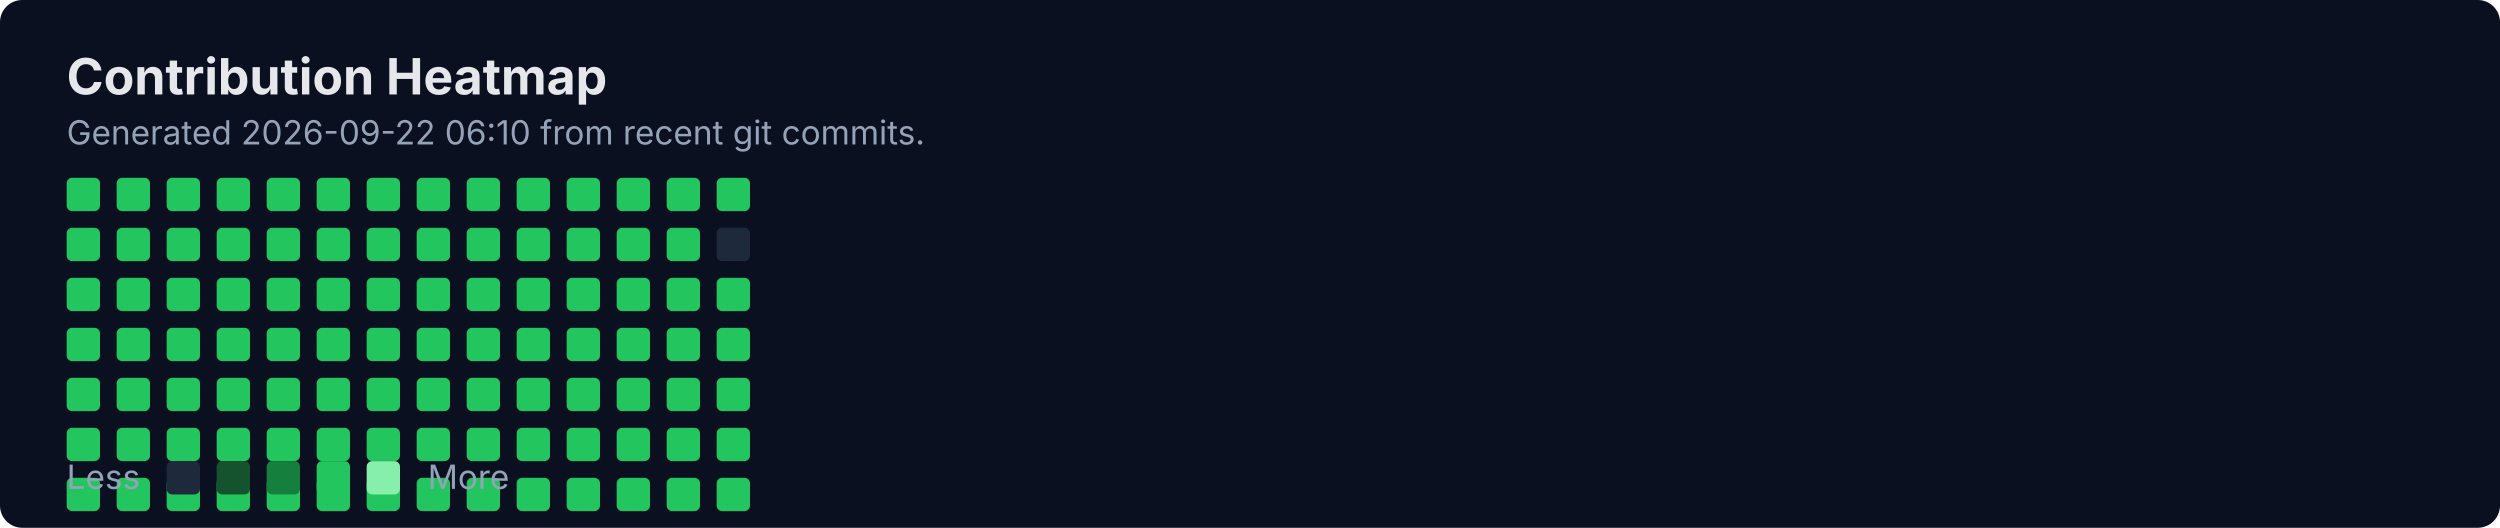
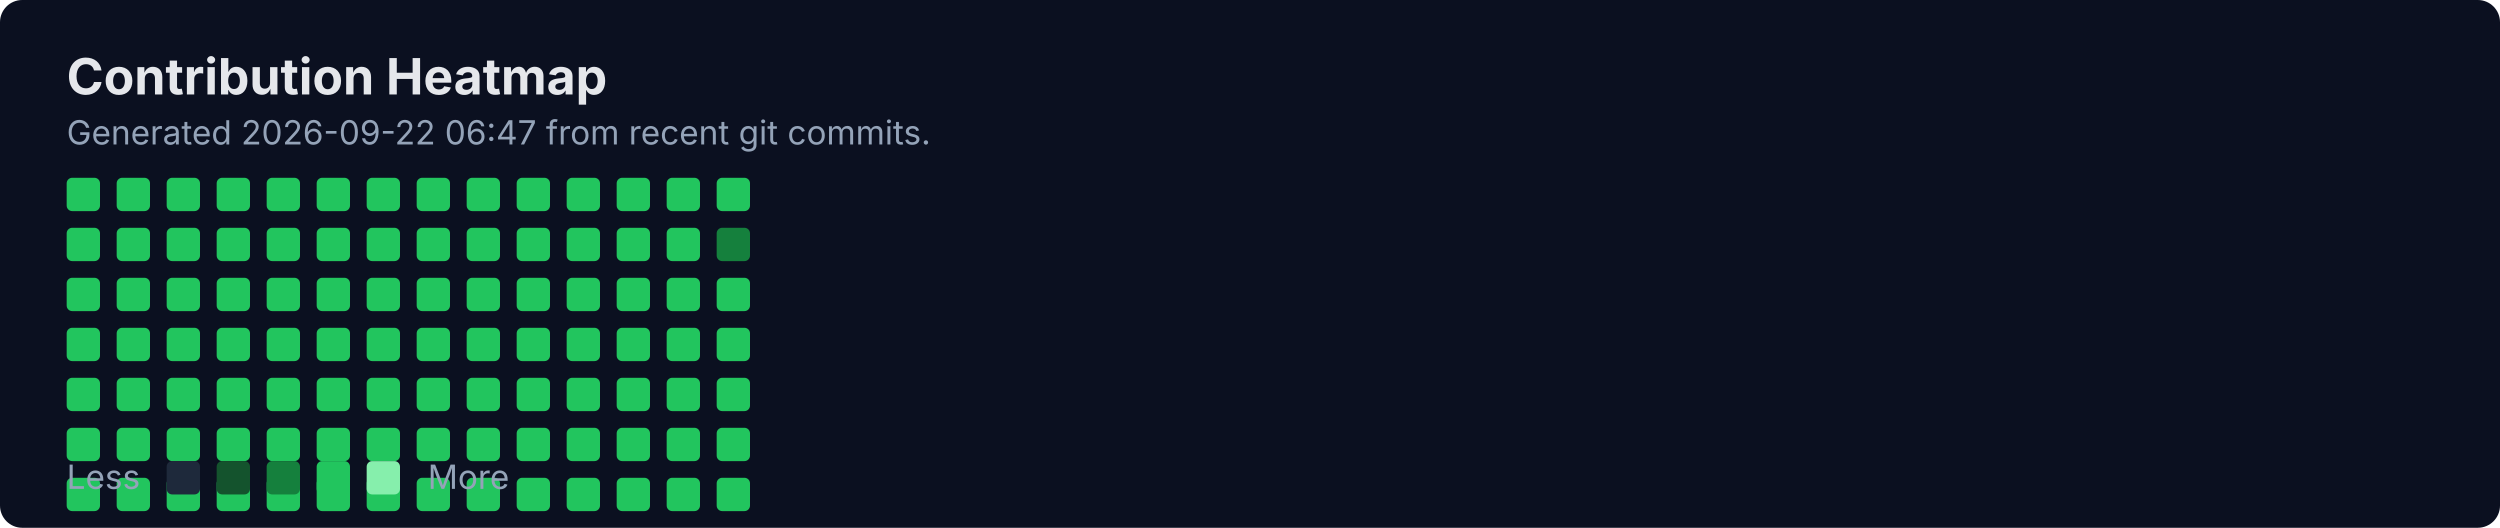
<svg xmlns="http://www.w3.org/2000/svg" width="900" height="190" viewBox="0 0 900 190" fill="none" role="img" aria-labelledby="title">
  <rect width="900" height="190" rx="8" fill="#0B1020" />
  <text x="24" y="34" fill="#E5E7EB" font-family="Inter, Segoe UI, Arial" font-size="18" font-weight="700">Contribution Heatmap</text>
-   <text x="24" y="52" fill="#94A3B8" font-family="Inter, Segoe UI, Arial" font-size="12">Generated 2026-09-22 06:10 from recent git commits.</text>
+   <text x="24" y="52" fill="#94A3B8" font-family="Inter, Segoe UI, Arial" font-size="12">Generated 2026-09-22 06:47 from recent git commits.</text>
  <rect x="24" y="100" width="12" height="12" rx="2" fill="#22C55E" />
  <rect x="24" y="118" width="12" height="12" rx="2" fill="#22C55E" />
  <rect x="24" y="136" width="12" height="12" rx="2" fill="#22C55E" />
  <rect x="24" y="154" width="12" height="12" rx="2" fill="#22C55E" />
  <rect x="24" y="172" width="12" height="12" rx="2" fill="#22C55E" />
  <rect x="24" y="64" width="12" height="12" rx="2" fill="#22C55E" />
  <rect x="24" y="82" width="12" height="12" rx="2" fill="#22C55E" />
  <rect x="42" y="100" width="12" height="12" rx="2" fill="#22C55E" />
  <rect x="42" y="118" width="12" height="12" rx="2" fill="#22C55E" />
  <rect x="42" y="136" width="12" height="12" rx="2" fill="#22C55E" />
  <rect x="42" y="154" width="12" height="12" rx="2" fill="#22C55E" />
  <rect x="42" y="172" width="12" height="12" rx="2" fill="#22C55E" />
  <rect x="42" y="64" width="12" height="12" rx="2" fill="#22C55E" />
  <rect x="42" y="82" width="12" height="12" rx="2" fill="#22C55E" />
  <rect x="60" y="100" width="12" height="12" rx="2" fill="#22C55E" />
  <rect x="60" y="118" width="12" height="12" rx="2" fill="#22C55E" />
  <rect x="60" y="136" width="12" height="12" rx="2" fill="#22C55E" />
  <rect x="60" y="154" width="12" height="12" rx="2" fill="#22C55E" />
  <rect x="60" y="172" width="12" height="12" rx="2" fill="#22C55E" />
  <rect x="60" y="64" width="12" height="12" rx="2" fill="#22C55E" />
  <rect x="60" y="82" width="12" height="12" rx="2" fill="#22C55E" />
  <rect x="78" y="100" width="12" height="12" rx="2" fill="#22C55E" />
  <rect x="78" y="118" width="12" height="12" rx="2" fill="#22C55E" />
  <rect x="78" y="136" width="12" height="12" rx="2" fill="#22C55E" />
  <rect x="78" y="154" width="12" height="12" rx="2" fill="#22C55E" />
  <rect x="78" y="172" width="12" height="12" rx="2" fill="#22C55E" />
  <rect x="78" y="64" width="12" height="12" rx="2" fill="#22C55E" />
  <rect x="78" y="82" width="12" height="12" rx="2" fill="#22C55E" />
  <rect x="96" y="100" width="12" height="12" rx="2" fill="#22C55E" />
  <rect x="96" y="118" width="12" height="12" rx="2" fill="#22C55E" />
  <rect x="96" y="136" width="12" height="12" rx="2" fill="#22C55E" />
  <rect x="96" y="154" width="12" height="12" rx="2" fill="#22C55E" />
  <rect x="96" y="172" width="12" height="12" rx="2" fill="#22C55E" />
  <rect x="96" y="64" width="12" height="12" rx="2" fill="#22C55E" />
  <rect x="96" y="82" width="12" height="12" rx="2" fill="#22C55E" />
  <rect x="114" y="100" width="12" height="12" rx="2" fill="#22C55E" />
  <rect x="114" y="118" width="12" height="12" rx="2" fill="#22C55E" />
  <rect x="114" y="136" width="12" height="12" rx="2" fill="#22C55E" />
  <rect x="114" y="154" width="12" height="12" rx="2" fill="#22C55E" />
  <rect x="114" y="172" width="12" height="12" rx="2" fill="#22C55E" />
  <rect x="114" y="64" width="12" height="12" rx="2" fill="#22C55E" />
  <rect x="114" y="82" width="12" height="12" rx="2" fill="#22C55E" />
  <rect x="132" y="100" width="12" height="12" rx="2" fill="#22C55E" />
  <rect x="132" y="118" width="12" height="12" rx="2" fill="#22C55E" />
  <rect x="132" y="136" width="12" height="12" rx="2" fill="#22C55E" />
  <rect x="132" y="154" width="12" height="12" rx="2" fill="#22C55E" />
  <rect x="132" y="172" width="12" height="12" rx="2" fill="#22C55E" />
  <rect x="132" y="64" width="12" height="12" rx="2" fill="#22C55E" />
  <rect x="132" y="82" width="12" height="12" rx="2" fill="#22C55E" />
  <rect x="150" y="100" width="12" height="12" rx="2" fill="#22C55E" />
  <rect x="150" y="118" width="12" height="12" rx="2" fill="#22C55E" />
  <rect x="150" y="136" width="12" height="12" rx="2" fill="#22C55E" />
  <rect x="150" y="154" width="12" height="12" rx="2" fill="#22C55E" />
  <rect x="150" y="172" width="12" height="12" rx="2" fill="#22C55E" />
  <rect x="150" y="64" width="12" height="12" rx="2" fill="#22C55E" />
  <rect x="150" y="82" width="12" height="12" rx="2" fill="#22C55E" />
  <rect x="168" y="100" width="12" height="12" rx="2" fill="#22C55E" />
  <rect x="168" y="118" width="12" height="12" rx="2" fill="#22C55E" />
  <rect x="168" y="136" width="12" height="12" rx="2" fill="#22C55E" />
  <rect x="168" y="154" width="12" height="12" rx="2" fill="#22C55E" />
  <rect x="168" y="172" width="12" height="12" rx="2" fill="#22C55E" />
  <rect x="168" y="64" width="12" height="12" rx="2" fill="#22C55E" />
  <rect x="168" y="82" width="12" height="12" rx="2" fill="#22C55E" />
  <rect x="186" y="100" width="12" height="12" rx="2" fill="#22C55E" />
  <rect x="186" y="118" width="12" height="12" rx="2" fill="#22C55E" />
  <rect x="186" y="136" width="12" height="12" rx="2" fill="#22C55E" />
  <rect x="186" y="154" width="12" height="12" rx="2" fill="#22C55E" />
  <rect x="186" y="172" width="12" height="12" rx="2" fill="#22C55E" />
  <rect x="186" y="64" width="12" height="12" rx="2" fill="#22C55E" />
  <rect x="186" y="82" width="12" height="12" rx="2" fill="#22C55E" />
  <rect x="204" y="100" width="12" height="12" rx="2" fill="#22C55E" />
  <rect x="204" y="118" width="12" height="12" rx="2" fill="#22C55E" />
  <rect x="204" y="136" width="12" height="12" rx="2" fill="#22C55E" />
  <rect x="204" y="154" width="12" height="12" rx="2" fill="#22C55E" />
  <rect x="204" y="172" width="12" height="12" rx="2" fill="#22C55E" />
  <rect x="204" y="64" width="12" height="12" rx="2" fill="#22C55E" />
  <rect x="204" y="82" width="12" height="12" rx="2" fill="#22C55E" />
  <rect x="222" y="100" width="12" height="12" rx="2" fill="#22C55E" />
  <rect x="222" y="118" width="12" height="12" rx="2" fill="#22C55E" />
  <rect x="222" y="136" width="12" height="12" rx="2" fill="#22C55E" />
  <rect x="222" y="154" width="12" height="12" rx="2" fill="#22C55E" />
  <rect x="222" y="172" width="12" height="12" rx="2" fill="#22C55E" />
  <rect x="222" y="64" width="12" height="12" rx="2" fill="#22C55E" />
  <rect x="222" y="82" width="12" height="12" rx="2" fill="#22C55E" />
  <rect x="240" y="100" width="12" height="12" rx="2" fill="#22C55E" />
  <rect x="240" y="118" width="12" height="12" rx="2" fill="#22C55E" />
  <rect x="240" y="136" width="12" height="12" rx="2" fill="#22C55E" />
  <rect x="240" y="154" width="12" height="12" rx="2" fill="#22C55E" />
  <rect x="240" y="172" width="12" height="12" rx="2" fill="#22C55E" />
  <rect x="240" y="64" width="12" height="12" rx="2" fill="#22C55E" />
  <rect x="240" y="82" width="12" height="12" rx="2" fill="#22C55E" />
  <rect x="258" y="100" width="12" height="12" rx="2" fill="#22C55E" />
  <rect x="258" y="118" width="12" height="12" rx="2" fill="#22C55E" />
  <rect x="258" y="136" width="12" height="12" rx="2" fill="#22C55E" />
  <rect x="258" y="154" width="12" height="12" rx="2" fill="#22C55E" />
  <rect x="258" y="172" width="12" height="12" rx="2" fill="#22C55E" />
  <rect x="258" y="64" width="12" height="12" rx="2" fill="#22C55E" />
-   <rect x="258" y="82" width="12" height="12" rx="2" fill="#1E293B" />
+   <rect x="258" y="82" width="12" height="12" rx="2" fill="#15803D" />
  <text x="24" y="176" fill="#94A3B8" font-family="Inter, Segoe UI, Arial" font-size="12">Less</text>
  <rect x="60" y="166" width="12" height="12" rx="2" fill="#1E293B" />
  <rect x="78" y="166" width="12" height="12" rx="2" fill="#14532D" />
  <rect x="96" y="166" width="12" height="12" rx="2" fill="#15803D" />
  <rect x="114" y="166" width="12" height="12" rx="2" fill="#22C55E" />
  <rect x="132" y="166" width="12" height="12" rx="2" fill="#86EFAC" />
  <text x="154" y="176" fill="#94A3B8" font-family="Inter, Segoe UI, Arial" font-size="12">More</text>
</svg>
